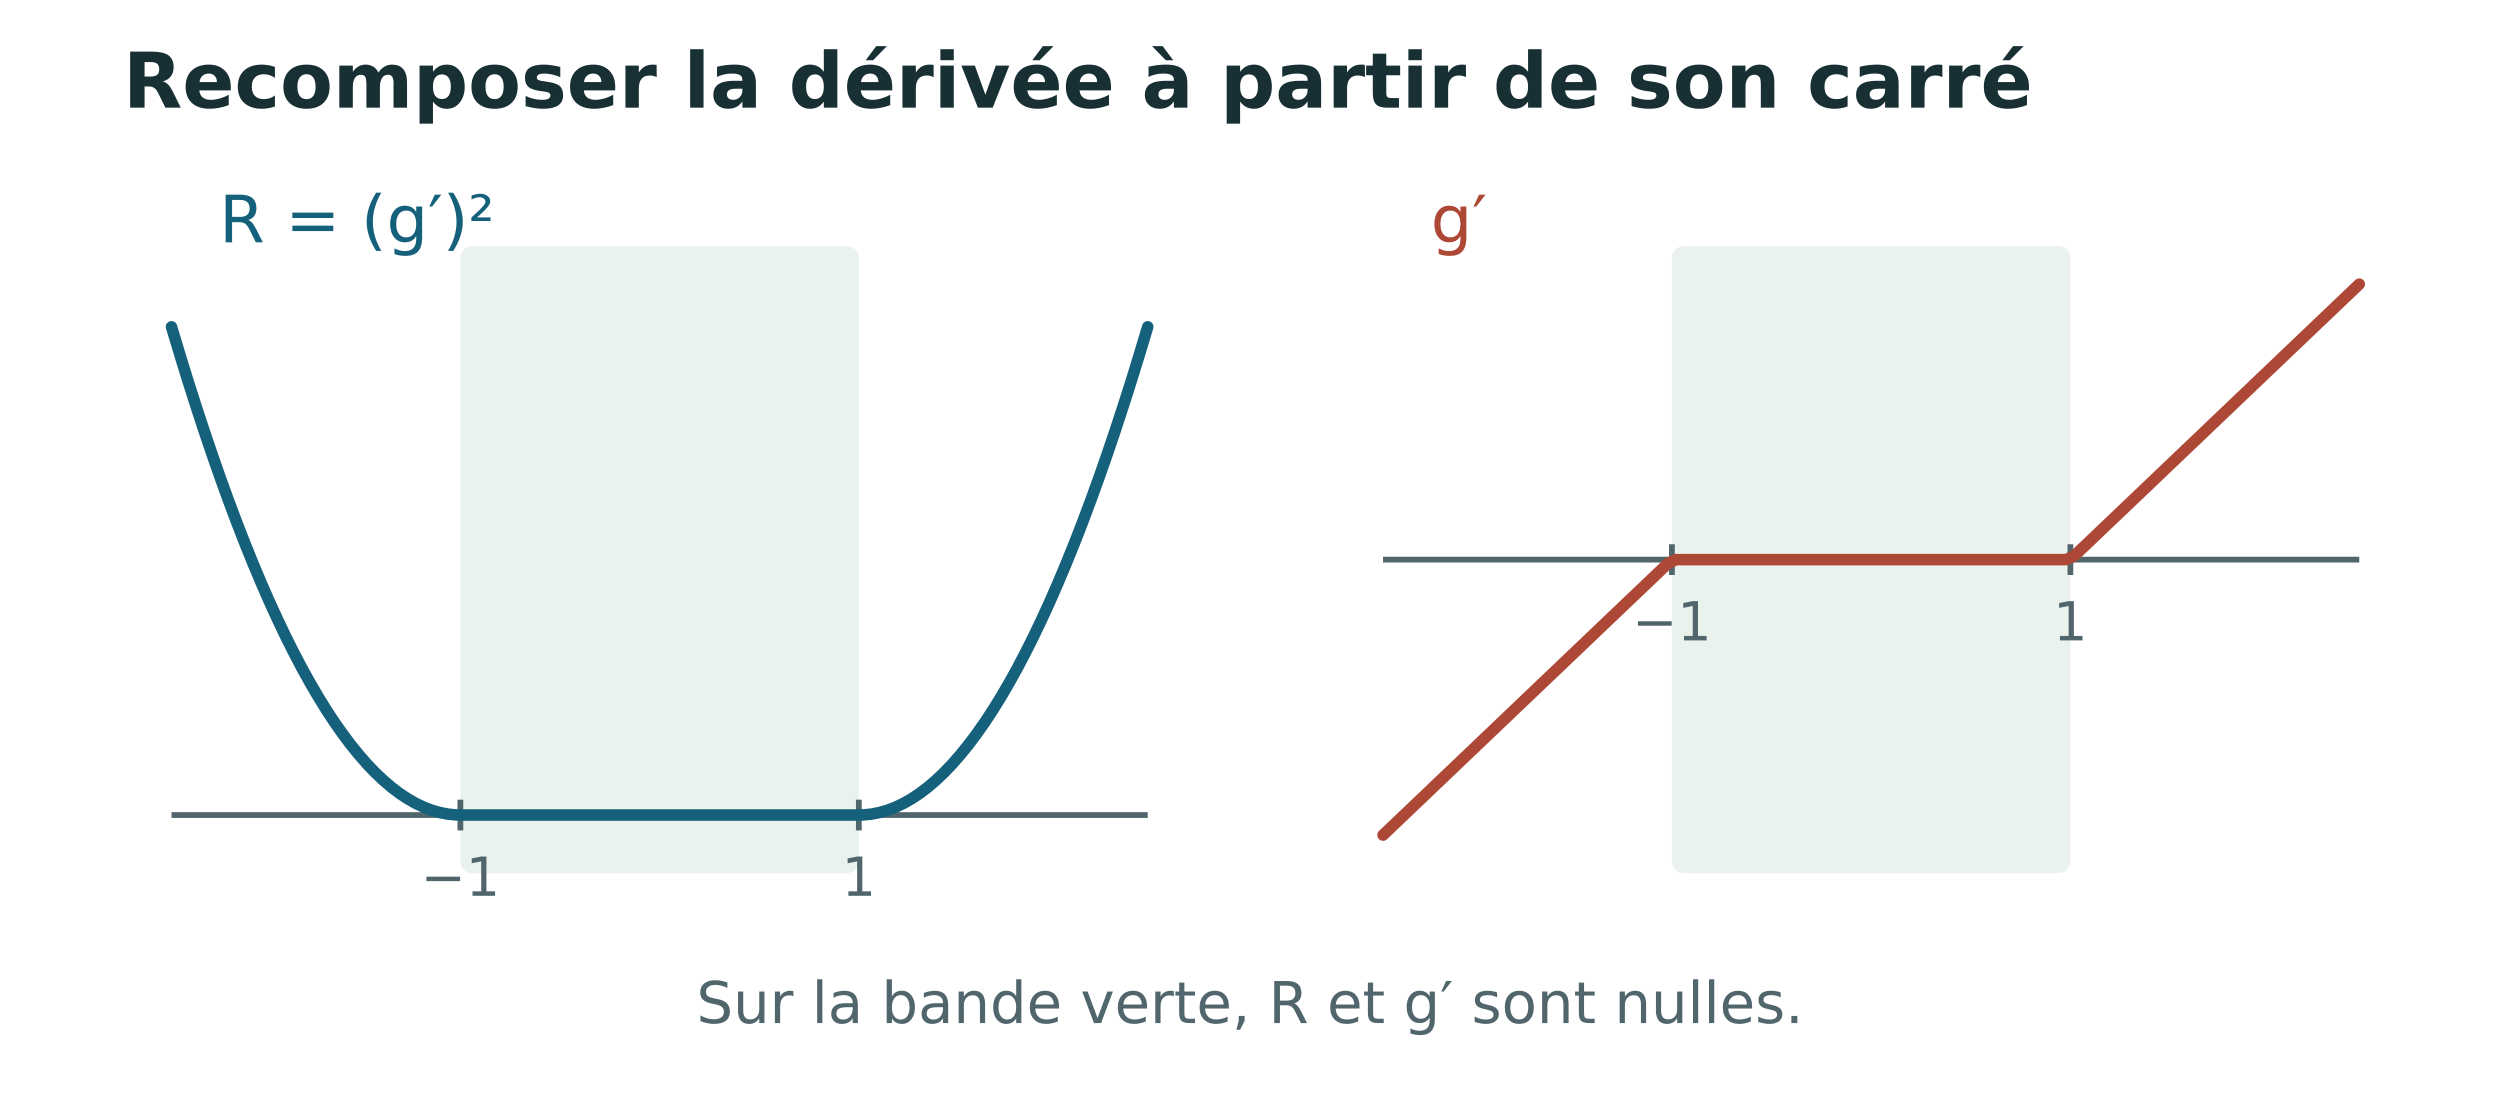
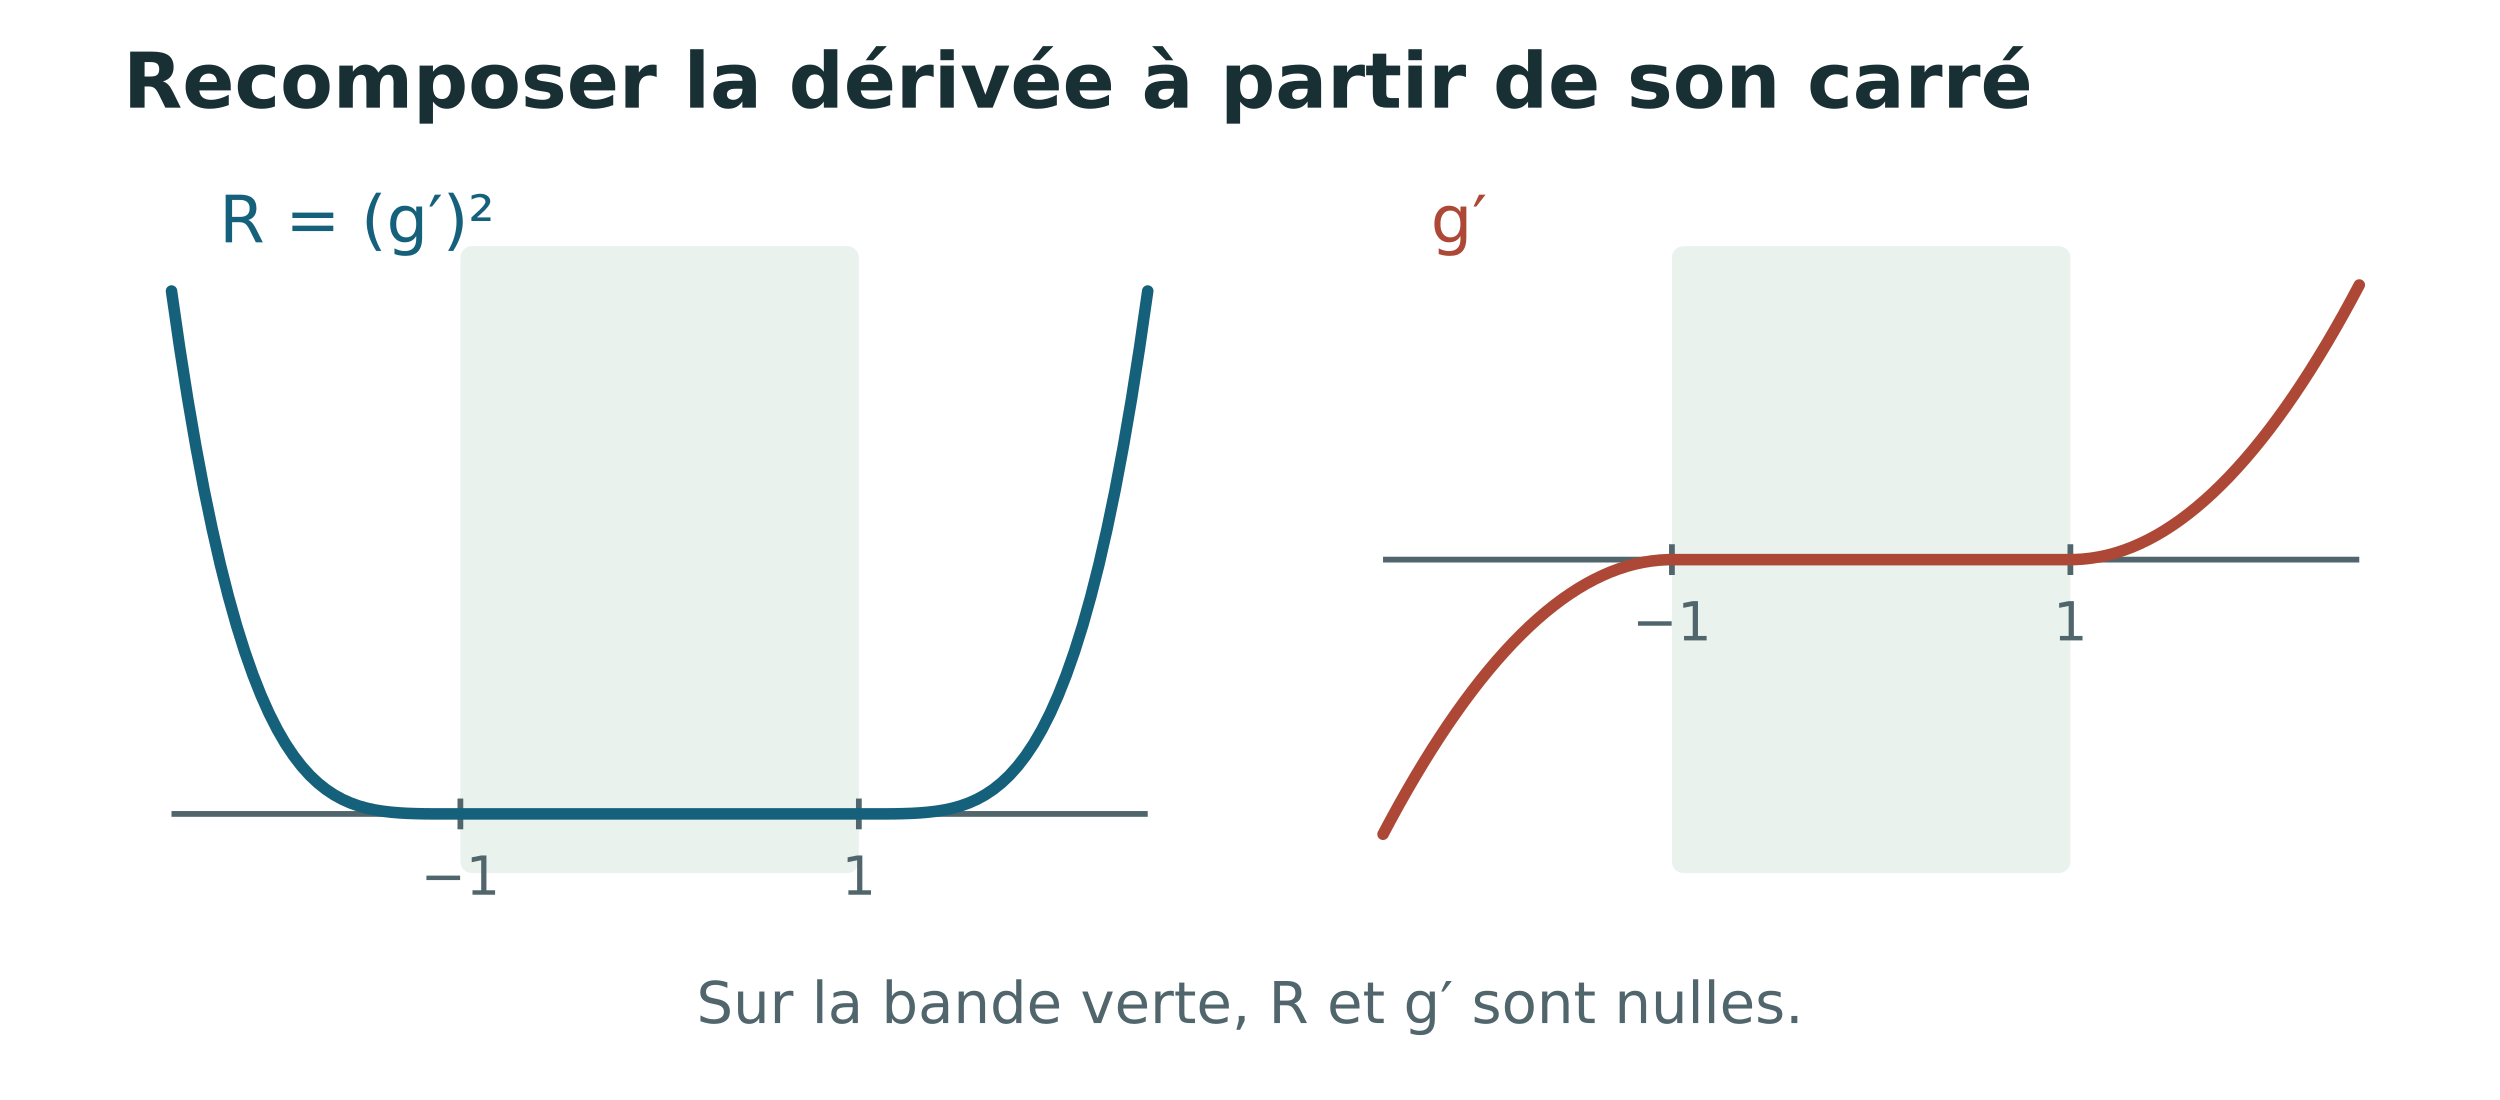
<svg xmlns="http://www.w3.org/2000/svg" viewBox="0 0 650 286" role="img">
  <rect width="650" height="286" fill="white" />
  <g font-family="DejaVu Sans, sans-serif">
    <text x="32" y="28" fill="#182f34" font-size="20" text-anchor="start" font-weight="700">Recomposer la dérivée à partir de son carré</text>
    <rect x="119.7" y="64" width="103.6" height="163" rx="3" fill="#eaf2ed" stroke="none" />
-     <line x1="44.59" y1="211.91" x2="298.41" y2="211.91" stroke="#51666c" stroke-width="1.5" stroke-dasharray="" />
-     <line x1="119.70" y1="207.91" x2="119.70" y2="215.91" stroke="#51666c" stroke-width="1.5" stroke-dasharray="" />
-     <text x="119.7" y="232.907" fill="#51666c" font-size="14" text-anchor="middle" font-weight="400">−1</text>
-     <line x1="223.30" y1="207.91" x2="223.30" y2="215.91" stroke="#51666c" stroke-width="1.5" stroke-dasharray="" />
-     <text x="223.3" y="232.907" fill="#51666c" font-size="14" text-anchor="middle" font-weight="400">1</text>
-     <polyline fill="none" stroke-linecap="round" stroke-linejoin="round" stroke="#15607b" stroke-width="3" points="44.59,84.98 46.71,92.03 48.82,98.87 50.94,105.52 53.05,111.96 55.17,118.21 57.28,124.25 59.40,130.09 61.51,135.73 63.63,141.17 65.74,146.40 67.86,151.44 69.97,156.27 72.09,160.90 74.20,165.33 76.32,169.56 78.43,173.59 80.55,177.42 82.66,181.04 84.78,184.47 86.89,187.69 89.01,190.71 91.12,193.53 93.24,196.15 95.35,198.57 97.47,200.79 99.58,202.80 101.70,204.62 103.81,206.23 105.93,207.64 108.04,208.85 110.16,209.86 112.28,210.67 114.39,211.27 116.51,211.68 118.62,211.88 120.74,211.91 122.85,211.91 124.97,211.91 127.08,211.91 129.20,211.91 131.31,211.91 133.43,211.91 135.54,211.91 137.66,211.91 139.77,211.91 141.89,211.91 144.00,211.91 146.12,211.91 148.23,211.91 150.35,211.91 152.46,211.91 154.58,211.91 156.69,211.91 158.81,211.91 160.92,211.91 163.04,211.91 165.15,211.91 167.27,211.91 169.38,211.91 171.50,211.91 173.62,211.91 175.73,211.91 177.85,211.91 179.96,211.91 182.08,211.91 184.19,211.91 186.31,211.91 188.42,211.91 190.54,211.91 192.65,211.91 194.77,211.91 196.88,211.91 199.00,211.91 201.11,211.91 203.23,211.91 205.34,211.91 207.46,211.91 209.57,211.91 211.69,211.91 213.80,211.91 215.92,211.91 218.03,211.91 220.15,211.91 222.26,211.91 224.38,211.88 226.49,211.68 228.61,211.27 230.72,210.67 232.84,209.86 234.95,208.85 237.07,207.64 239.19,206.23 241.30,204.62 243.42,202.80 245.53,200.79 247.65,198.57 249.76,196.15 251.88,193.53 253.99,190.71 256.11,187.69 258.22,184.47 260.34,181.04 262.45,177.42 264.57,173.59 266.68,169.56 268.80,165.33 270.91,160.90 273.03,156.27 275.14,151.44 277.26,146.40 279.37,141.17 281.49,135.73 283.60,130.09 285.72,124.25 287.83,118.21 289.95,111.96 292.06,105.52 294.18,98.87 296.29,92.03 298.41,84.98" />
+     <line x1="44.59" y1="211.62" x2="298.41" y2="211.62" stroke="#51666c" stroke-width="1.5" stroke-dasharray="" />
+     <line x1="119.70" y1="207.62" x2="119.70" y2="215.62" stroke="#51666c" stroke-width="1.5" stroke-dasharray="" />
+     <text x="119.7" y="232.623" fill="#51666c" font-size="14" text-anchor="middle" font-weight="400">−1</text>
+     <line x1="223.30" y1="207.62" x2="223.30" y2="215.62" stroke="#51666c" stroke-width="1.5" stroke-dasharray="" />
+     <text x="223.3" y="232.623" fill="#51666c" font-size="14" text-anchor="middle" font-weight="400">1</text>
+     <polyline fill="none" stroke-linecap="round" stroke-linejoin="round" stroke="#15607b" stroke-width="3" points="44.59,75.67 46.71,90.35 48.82,103.81 50.94,116.11 53.05,127.33 55.17,137.53 57.28,146.78 59.40,155.13 61.51,162.65 63.63,169.39 65.74,175.41 67.86,180.77 69.97,185.50 72.09,189.67 74.20,193.32 76.32,196.49 78.43,199.23 80.55,201.59 82.66,203.58 84.78,205.27 86.89,206.67 89.01,207.83 91.12,208.77 93.24,209.53 95.35,210.12 97.47,210.58 99.58,210.92 101.70,211.17 103.81,211.35 105.93,211.47 108.04,211.54 110.16,211.59 112.28,211.61 114.39,211.62 116.51,211.62 118.62,211.62 120.74,211.62 122.85,211.62 124.97,211.62 127.08,211.62 129.20,211.62 131.31,211.62 133.43,211.62 135.54,211.62 137.66,211.62 139.77,211.62 141.89,211.62 144.00,211.62 146.12,211.62 148.23,211.62 150.35,211.62 152.46,211.62 154.58,211.62 156.69,211.62 158.81,211.62 160.92,211.62 163.04,211.62 165.15,211.62 167.27,211.62 169.38,211.62 171.50,211.62 173.62,211.62 175.73,211.62 177.85,211.62 179.96,211.62 182.08,211.62 184.19,211.62 186.31,211.62 188.42,211.62 190.54,211.62 192.65,211.62 194.77,211.62 196.88,211.62 199.00,211.62 201.11,211.62 203.23,211.62 205.34,211.62 207.46,211.62 209.57,211.62 211.69,211.62 213.80,211.62 215.92,211.62 218.03,211.62 220.15,211.62 222.26,211.62 224.38,211.62 226.49,211.62 228.61,211.62 230.72,211.61 232.84,211.59 234.95,211.54 237.07,211.47 239.19,211.35 241.30,211.17 243.42,210.92 245.53,210.58 247.65,210.12 249.76,209.53 251.88,208.77 253.99,207.83 256.11,206.67 258.22,205.27 260.34,203.58 262.45,201.59 264.57,199.23 266.68,196.49 268.80,193.32 270.91,189.67 273.03,185.50 275.14,180.77 277.26,175.41 279.37,169.39 281.49,162.65 283.60,155.13 285.72,146.78 287.83,137.53 289.95,127.33 292.06,116.11 294.18,103.81 296.29,90.35 298.41,75.67" />
    <text x="57" y="63" fill="#15607b" font-size="17" text-anchor="start" font-weight="400">R = (g′)²</text>
    <rect x="434.7" y="64" width="103.6" height="163" rx="3" fill="#eaf2ed" stroke="none" />
    <line x1="359.59" y1="145.50" x2="613.41" y2="145.50" stroke="#51666c" stroke-width="1.5" stroke-dasharray="" />
    <line x1="434.70" y1="141.50" x2="434.70" y2="149.50" stroke="#51666c" stroke-width="1.5" stroke-dasharray="" />
    <text x="434.7" y="166.5" fill="#51666c" font-size="14" text-anchor="middle" font-weight="400">−1</text>
    <line x1="538.30" y1="141.50" x2="538.30" y2="149.50" stroke="#51666c" stroke-width="1.5" stroke-dasharray="" />
    <text x="538.3" y="166.5" fill="#51666c" font-size="14" text-anchor="middle" font-weight="400">1</text>
-     <polyline fill="none" stroke-linecap="round" stroke-linejoin="round" stroke="#ad4836" stroke-width="3" points="359.59,217.12 361.71,215.10 363.82,213.09 365.94,211.07 368.05,209.05 370.17,207.04 372.28,205.02 374.40,203.00 376.51,200.99 378.63,198.97 380.74,196.95 382.86,194.94 384.97,192.92 387.09,190.90 389.20,188.88 391.32,186.87 393.43,184.85 395.55,182.83 397.66,180.82 399.78,178.80 401.89,176.78 404.01,174.77 406.12,172.75 408.24,170.73 410.35,168.72 412.47,166.70 414.58,164.68 416.70,162.66 418.81,160.65 420.93,158.63 423.04,156.61 425.16,154.60 427.28,152.58 429.39,150.56 431.51,148.55 433.62,146.53 435.74,145.50 437.85,145.50 439.97,145.50 442.08,145.50 444.20,145.50 446.31,145.50 448.43,145.50 450.54,145.50 452.66,145.50 454.77,145.50 456.89,145.50 459.00,145.50 461.12,145.50 463.23,145.50 465.35,145.50 467.46,145.50 469.58,145.50 471.69,145.50 473.81,145.50 475.92,145.50 478.04,145.50 480.15,145.50 482.27,145.50 484.38,145.50 486.50,145.50 488.62,145.50 490.73,145.50 492.85,145.50 494.96,145.50 497.08,145.50 499.19,145.50 501.31,145.50 503.42,145.50 505.54,145.50 507.65,145.50 509.77,145.50 511.88,145.50 514.00,145.50 516.11,145.50 518.23,145.50 520.34,145.50 522.46,145.50 524.57,145.50 526.69,145.50 528.80,145.50 530.92,145.50 533.03,145.50 535.15,145.50 537.26,145.50 539.38,144.47 541.49,142.45 543.61,140.44 545.72,138.42 547.84,136.40 549.95,134.39 552.07,132.37 554.19,130.35 556.30,128.34 558.42,126.32 560.53,124.30 562.65,122.28 564.76,120.27 566.88,118.25 568.99,116.23 571.11,114.22 573.22,112.20 575.34,110.18 577.45,108.17 579.57,106.15 581.68,104.13 583.80,102.12 585.91,100.10 588.03,98.08 590.14,96.06 592.26,94.05 594.37,92.03 596.49,90.01 598.60,88.00 600.72,85.98 602.83,83.96 604.95,81.95 607.06,79.93 609.18,77.91 611.29,75.90 613.41,73.88" />
+     <polyline fill="none" stroke-linecap="round" stroke-linejoin="round" stroke="#ad4836" stroke-width="3" points="359.59,216.90 361.71,212.93 363.82,209.08 365.94,205.34 368.05,201.72 370.17,198.21 372.28,194.81 374.40,191.52 376.51,188.35 378.63,185.29 380.74,182.35 382.86,179.51 384.97,176.80 387.09,174.19 389.20,171.70 391.32,169.32 393.43,167.05 395.55,164.90 397.66,162.86 399.78,160.93 401.89,159.12 404.01,157.42 406.12,155.83 408.24,154.36 410.35,153.00 412.47,151.75 414.58,150.62 416.70,149.60 418.81,148.69 420.93,147.90 423.04,147.22 425.16,146.65 427.28,146.20 429.39,145.86 431.51,145.63 433.62,145.51 435.74,145.50 437.85,145.50 439.97,145.50 442.08,145.50 444.20,145.50 446.31,145.50 448.43,145.50 450.54,145.50 452.66,145.50 454.77,145.50 456.89,145.50 459.00,145.50 461.12,145.50 463.23,145.50 465.35,145.50 467.46,145.50 469.58,145.50 471.69,145.50 473.81,145.50 475.92,145.50 478.04,145.50 480.15,145.50 482.27,145.50 484.38,145.50 486.50,145.50 488.62,145.50 490.73,145.50 492.85,145.50 494.96,145.50 497.08,145.50 499.19,145.50 501.31,145.50 503.42,145.50 505.54,145.50 507.65,145.50 509.77,145.50 511.88,145.50 514.00,145.50 516.11,145.50 518.23,145.50 520.34,145.50 522.46,145.50 524.57,145.50 526.69,145.50 528.80,145.50 530.92,145.50 533.03,145.50 535.15,145.50 537.26,145.50 539.38,145.49 541.49,145.37 543.61,145.14 545.72,144.80 547.84,144.35 549.95,143.78 552.07,143.10 554.19,142.31 556.30,141.40 558.42,140.38 560.53,139.25 562.65,138.00 564.76,136.64 566.88,135.17 568.99,133.58 571.11,131.88 573.22,130.07 575.34,128.14 577.45,126.10 579.57,123.95 581.68,121.68 583.80,119.30 585.91,116.81 588.03,114.20 590.14,111.49 592.26,108.65 594.37,105.71 596.49,102.65 598.60,99.48 600.72,96.19 602.83,92.79 604.95,89.28 607.06,85.66 609.18,81.92 611.29,78.07 613.41,74.10" />
    <text x="372" y="63" fill="#ad4836" font-size="17" text-anchor="start" font-weight="400">g′</text>
    <text x="325" y="266" fill="#51666c" font-size="15" text-anchor="middle" font-weight="400">Sur la bande verte, R et g′ sont nulles.</text>
  </g>
</svg>
